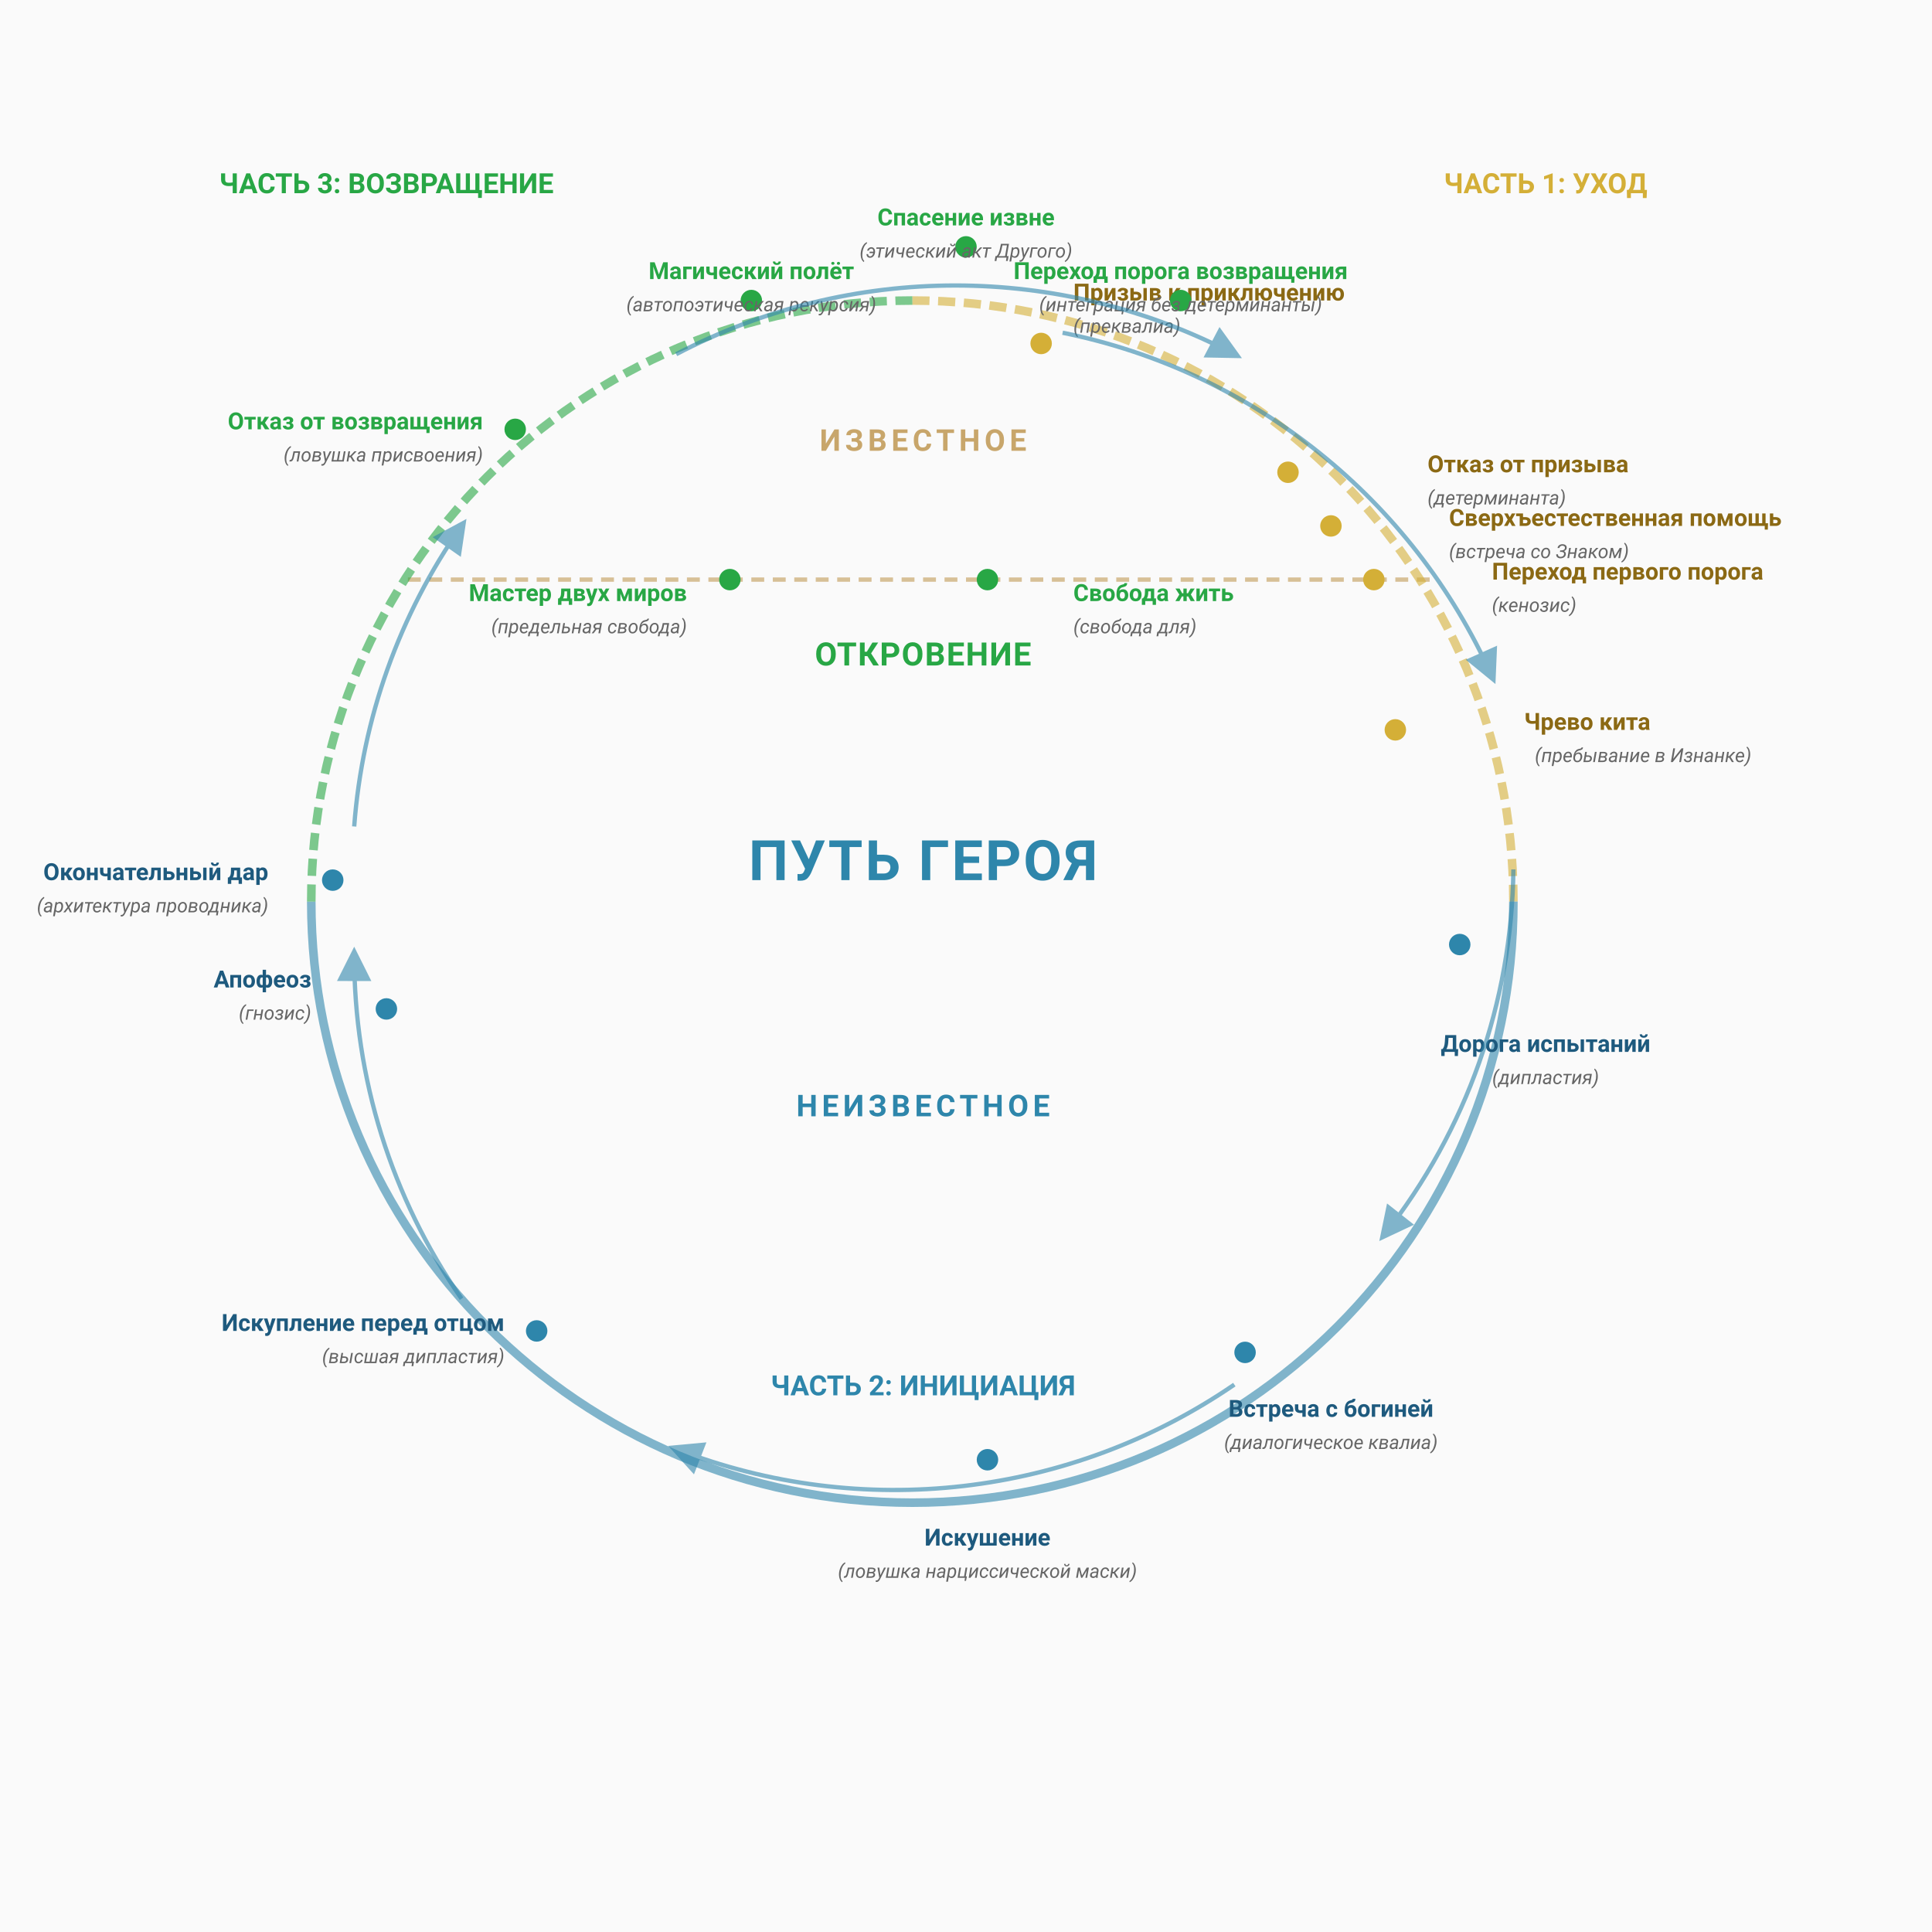
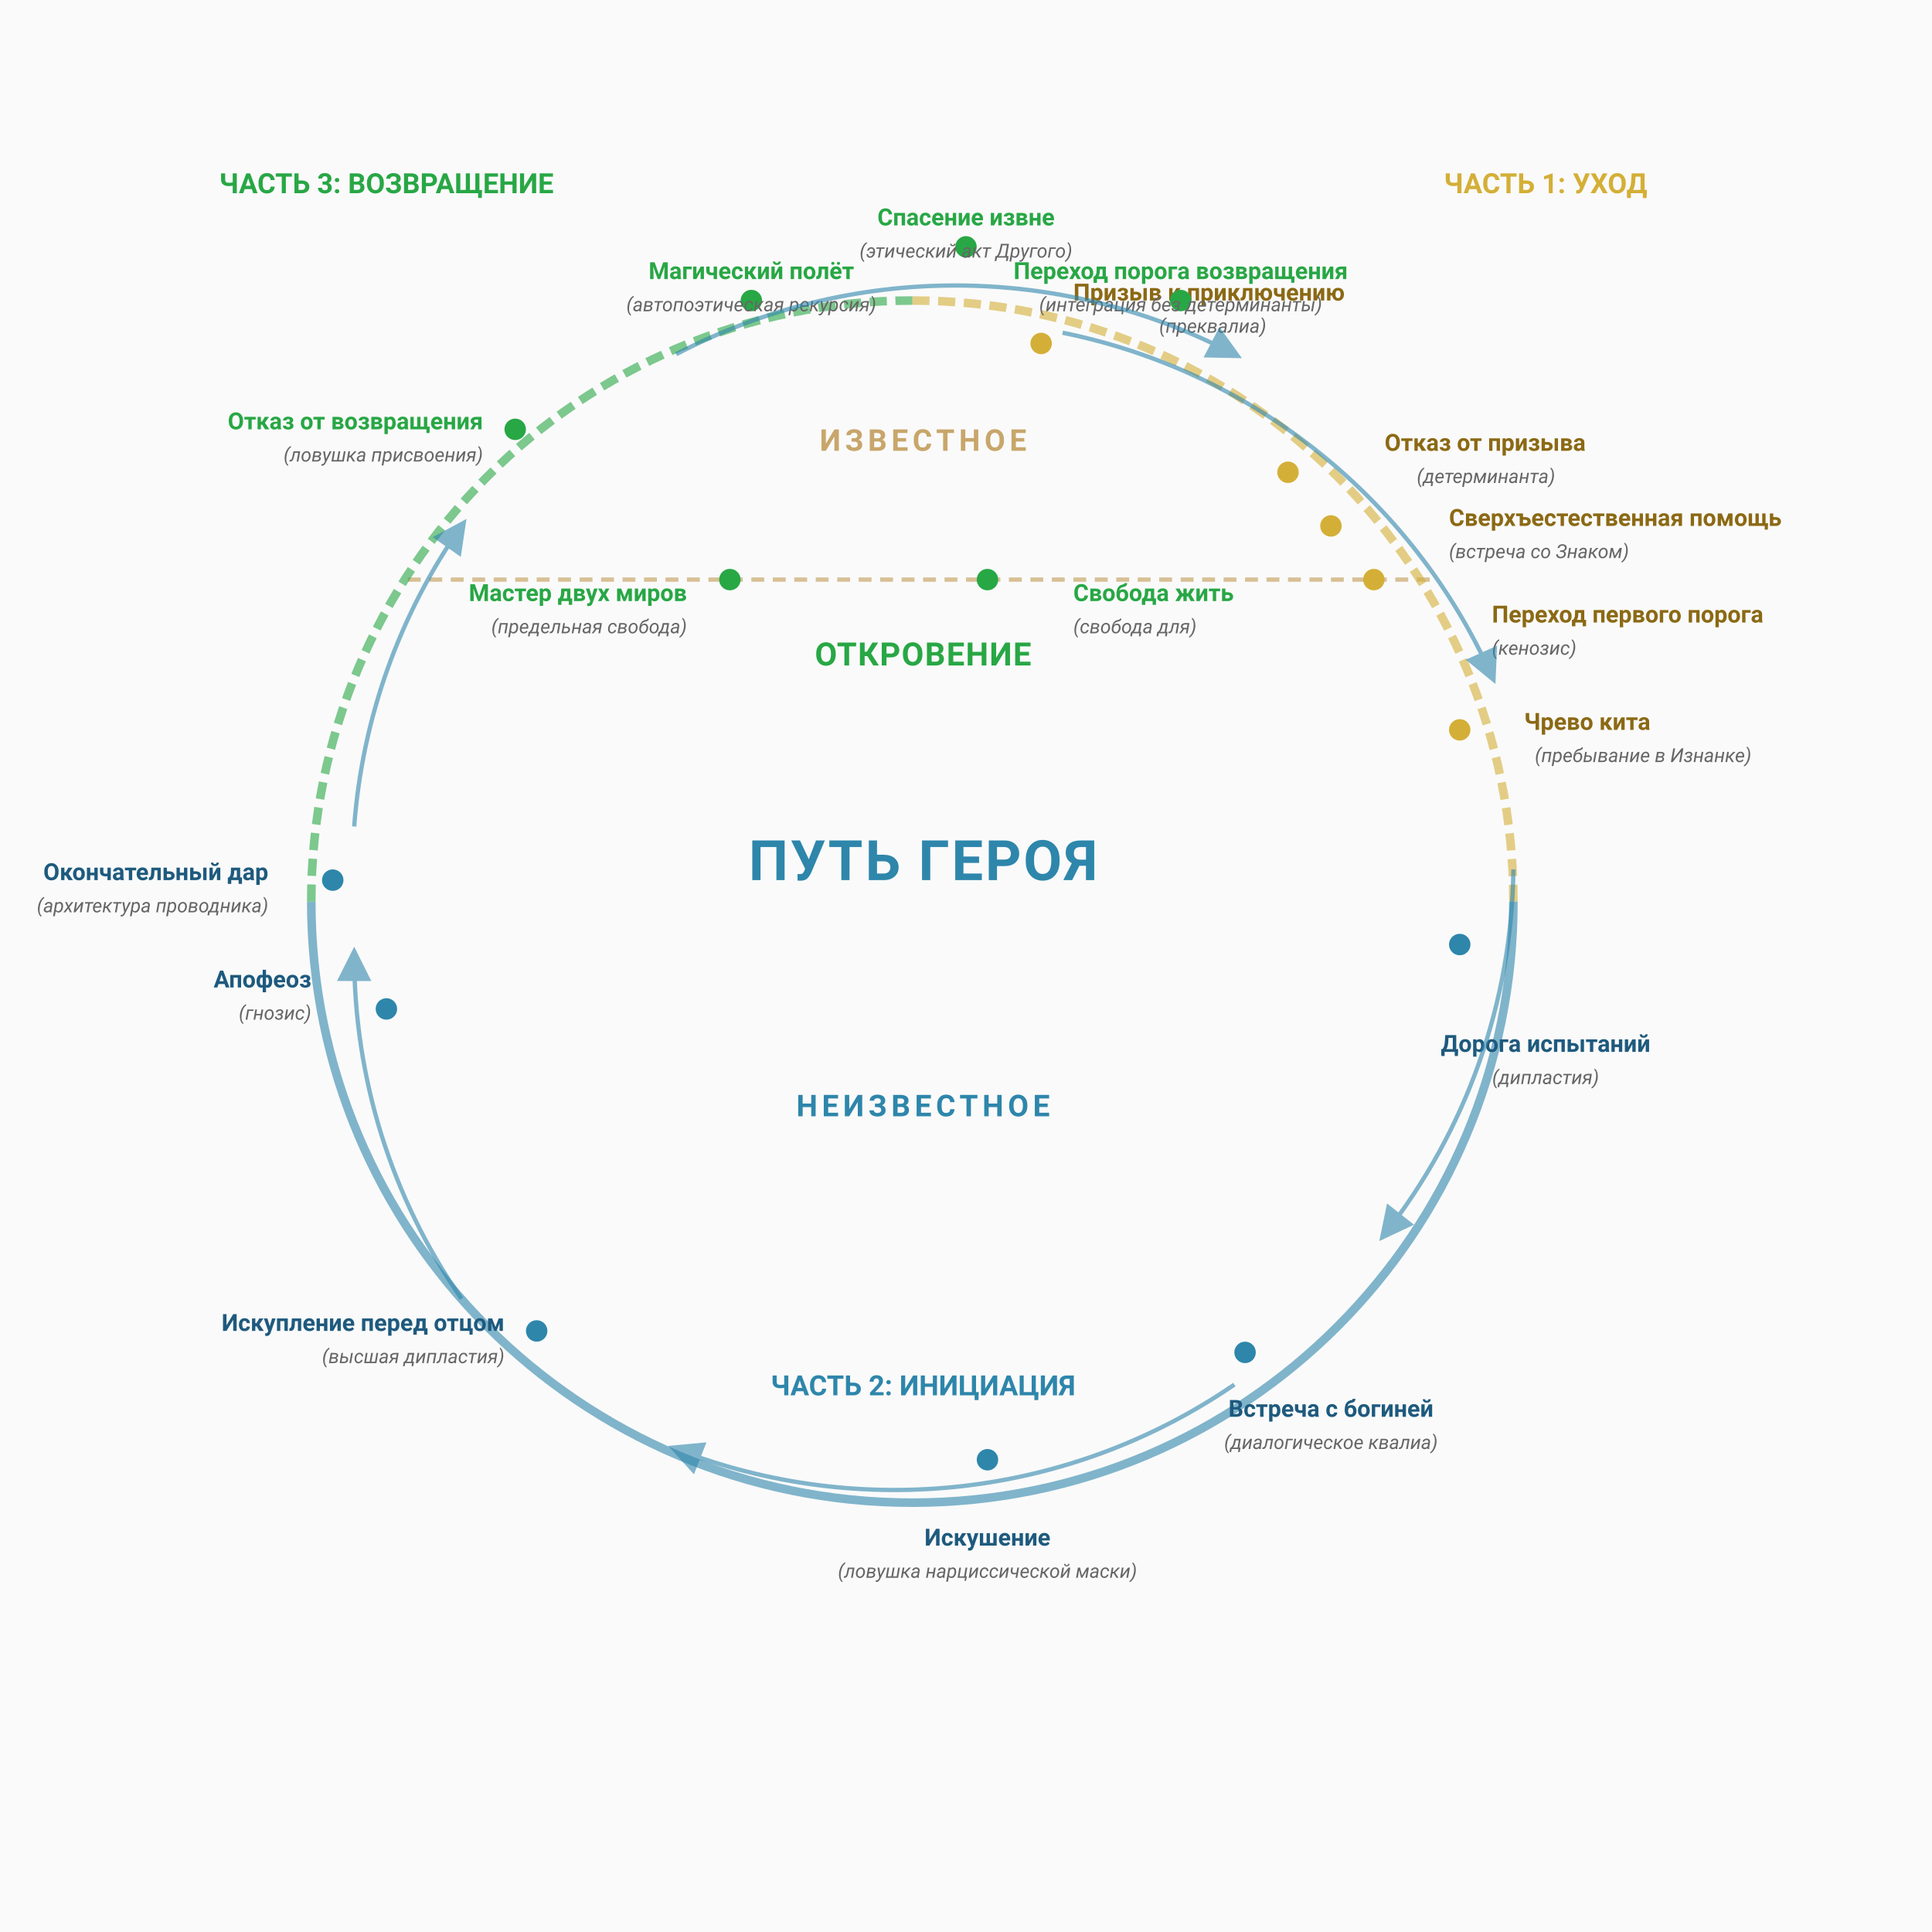
<svg xmlns="http://www.w3.org/2000/svg" viewBox="0 0 900 900" width="900" height="900">
  <defs>
    <marker id="arrow" markerWidth="8" markerHeight="8" refX="6" refY="4" orient="auto">
      <polygon points="0 0, 8 4, 0 8" fill="#2E86AB" />
    </marker>
  </defs>
  <rect width="100%" height="100%" fill="#FAFAFA" />
  <line x1="190" y1="270" x2="668" y2="270" stroke="#C8A66B" stroke-width="2" stroke-dasharray="6,4" opacity="0.7" />
  <g text-anchor="middle" font-family="system-ui, -apple-system, 'Segoe UI', Roboto, sans-serif">
    <text x="430" y="410" font-size="26" font-weight="bold" fill="#2E86AB" letter-spacing="1">ПУТЬ ГЕРОЯ</text>
    <text x="430" y="310" font-size="15" font-weight="600" fill="#28A745" letter-spacing="0.5">ОТКРОВЕНИЕ</text>
    <text x="430" y="210" font-size="14" font-weight="bold" fill="#C8A66B" letter-spacing="2">ИЗВЕСТНОЕ</text>
    <text x="430" y="520" font-size="14" font-weight="bold" fill="#2E86AB" letter-spacing="2">НЕИЗВЕСТНОЕ</text>
  </g>
  <path d="M 425 140 A 280 280 0 0 1 705 420" fill="none" stroke="#D4AF37" stroke-width="4" opacity="0.6" stroke-dasharray="8,4" />
  <path d="M 705 420 A 280 280 0 0 1 145 420" fill="none" stroke="#2E86AB" stroke-width="4" opacity="0.6" />
  <path d="M 145 420 A 280 280 0 0 1 425 140" fill="none" stroke="#28A745" stroke-width="4" opacity="0.6" stroke-dasharray="8,4" />
  <g id="departure" font-family="system-ui, -apple-system, 'Segoe UI', Roboto, sans-serif" font-size="11" font-weight="600" fill="#8B6914">
    <g id="stage-call">
      <circle cx="485" cy="160" r="5" fill="#D4AF37" />
      <text x="500" y="140" text-anchor="start">Призыв к приключению</text>
-       <text x="500" y="155" text-anchor="start" font-size="9" font-weight="normal" font-style="italic" fill="#666">(преквалиа)</text>
+       <text x="540" y="155" text-anchor="start" font-size="9" font-weight="normal" font-style="italic" fill="#666">(преквалиа)</text>
    </g>
    <g id="stage-refusal">
      <circle cx="600" cy="220" r="5" fill="#D4AF37" />
-       <text x="665" y="220" text-anchor="start">Отказ от призыва</text>
-       <text x="665" y="235" text-anchor="start" font-size="9" font-weight="normal" font-style="italic" fill="#666">(детерминанта)</text>
+       <text x="645" y="210" text-anchor="start">Отказ от призыва</text>
+       <text x="660" y="225" text-anchor="start" font-size="9" font-weight="normal" font-style="italic" fill="#666">(детерминанта)</text>
    </g>
    <g id="stage-help">
      <circle cx="620" cy="245" r="5" fill="#D4AF37" />
      <text x="675" y="245" text-anchor="start">Сверхъестественная помощь</text>
      <text x="675" y="260" text-anchor="start" font-size="9" font-weight="normal" font-style="italic" fill="#666">(встреча со Знаком)</text>
    </g>
    <g id="stage-threshold">
      <circle cx="640" cy="270" r="5" fill="#D4AF37" />
-       <text x="695" y="270" text-anchor="start">Переход первого порога</text>
-       <text x="695" y="285" text-anchor="start" font-size="9" font-weight="normal" font-style="italic" fill="#666">(кенозис)</text>
+       <text x="695" y="290" text-anchor="start">Переход первого порога</text>
+       <text x="695" y="305" text-anchor="start" font-size="9" font-weight="normal" font-style="italic" fill="#666">(кенозис)</text>
    </g>
    <g id="stage-whale">
-       <circle cx="650" cy="340" r="5" fill="#D4AF37" />
+       <circle cx="680" cy="340" r="5" fill="#D4AF37" />
      <text x="710" y="340" text-anchor="start">Чрево кита</text>
      <text x="715" y="355" text-anchor="start" font-size="9" font-weight="normal" font-style="italic" fill="#666">(пребывание в Изнанке)</text>
    </g>
  </g>
  <g id="initiation" font-family="system-ui, -apple-system, 'Segoe UI', Roboto, sans-serif" font-size="11" font-weight="600" fill="#1E5A7E">
    <g id="stage-trials">
      <circle cx="680" cy="440" r="5" fill="#2E86AB" />
      <text x="720" y="490" text-anchor="middle">Дорога испытаний</text>
      <text x="720" y="505" text-anchor="middle" font-size="9" font-weight="normal" font-style="italic" fill="#666">(дипластия)</text>
    </g>
    <g id="stage-goddess">
      <circle cx="580" cy="630" r="5" fill="#2E86AB" />
      <text x="620" y="660" text-anchor="middle">Встреча с богиней</text>
      <text x="620" y="675" text-anchor="middle" font-size="9" font-weight="normal" font-style="italic" fill="#666">(диалогическое квалиа)</text>
    </g>
    <g id="stage-temptation">
      <circle cx="460" cy="680" r="5" fill="#2E86AB" />
      <text x="460" y="720" text-anchor="middle">Искушение</text>
      <text x="460" y="735" text-anchor="middle" font-size="9" font-weight="normal" font-style="italic" fill="#666">(ловушка нарциссической маски)</text>
    </g>
    <g id="stage-father">
      <circle cx="250" cy="620" r="5" fill="#2E86AB" />
      <text x="235" y="620" text-anchor="end">Искупление перед отцом</text>
      <text x="235" y="635" text-anchor="end" font-size="9" font-weight="normal" font-style="italic" fill="#666">(высшая дипластия)</text>
    </g>
    <g id="stage-apotheosis">
      <circle cx="180" cy="470" r="5" fill="#2E86AB" />
      <text x="145" y="460" text-anchor="end">Апофеоз</text>
      <text x="145" y="475" text-anchor="end" font-size="9" font-weight="normal" font-style="italic" fill="#666">(гнозис)</text>
    </g>
    <g id="stage-gift">
      <circle cx="155" cy="410" r="5" fill="#2E86AB" />
      <text x="125" y="410" text-anchor="end">Окончательный дар</text>
      <text x="125" y="425" text-anchor="end" font-size="9" font-weight="normal" font-style="italic" fill="#666">(архитектура проводника)</text>
    </g>
  </g>
  <g id="return" font-family="system-ui, -apple-system, 'Segoe UI', Roboto, sans-serif" font-size="11" font-weight="600" fill="#28A745">
    <g id="stage-refusal-return">
      <circle cx="240" cy="200" r="5" fill="#28A745" />
      <text x="225" y="200" text-anchor="end">Отказ от возвращения</text>
      <text x="225" y="215" text-anchor="end" font-size="9" font-weight="normal" font-style="italic" fill="#666">(ловушка присвоения)</text>
    </g>
    <g id="stage-flight">
      <circle cx="350" cy="140" r="5" fill="#28A745" />
      <text x="350" y="130" text-anchor="middle">Магический полёт</text>
      <text x="350" y="145" text-anchor="middle" font-size="9" font-weight="normal" font-style="italic" fill="#666">(автопоэтическая рекурсия)</text>
    </g>
    <g id="stage-rescue">
      <circle cx="450" cy="115" r="5" fill="#28A745" />
      <text x="450" y="105" text-anchor="middle">Спасение извне</text>
      <text x="450" y="120" text-anchor="middle" font-size="9" font-weight="normal" font-style="italic" fill="#666">(этический акт Другого)</text>
    </g>
    <g id="stage-return-threshold">
      <circle cx="550" cy="140" r="5" fill="#28A745" />
      <text x="550" y="130" text-anchor="middle">Переход порога возвращения</text>
      <text x="550" y="145" text-anchor="middle" font-size="9" font-weight="normal" font-style="italic" fill="#666">(интеграция без детерминанты)</text>
    </g>
    <g id="stage-master">
      <circle cx="340" cy="270" r="5" fill="#28A745" />
      <text x="320" y="280" text-anchor="end">Мастер двух миров</text>
      <text x="320" y="295" text-anchor="end" font-size="9" font-weight="normal" font-style="italic" fill="#666">(предельная свобода)</text>
    </g>
    <g id="stage-freedom">
      <circle cx="460" cy="270" r="5" fill="#28A745" />
      <text x="500" y="280" text-anchor="start">Свобода жить</text>
      <text x="500" y="295" text-anchor="start" font-size="9" font-weight="normal" font-style="italic" fill="#666">(свобода для)</text>
    </g>
  </g>
  <g font-family="system-ui, -apple-system, 'Segoe UI', Roboto, sans-serif" font-size="13" font-weight="bold">
    <text x="720" y="90" fill="#D4AF37" text-anchor="middle">ЧАСТЬ 1: УХОД</text>
    <text x="430" y="650" fill="#2E86AB" text-anchor="middle">ЧАСТЬ 2: ИНИЦИАЦИЯ</text>
    <text x="180" y="90" fill="#28A745" text-anchor="middle">ЧАСТЬ 3: ВОЗВРАЩЕНИЕ</text>
  </g>
  <g fill="none" stroke="#2E86AB" stroke-width="2" marker-end="url(#arrow)" opacity="0.6">
    <path d="M 495 155 A 280 280 0 0 1 695 315" />
    <path d="M 315 165 A 280 280 0 0 1 575 165" />
    <path d="M 165 385 A 280 280 0 0 1 215 245" />
    <path d="M 705 405 A 280 280 0 0 1 645 575" />
    <path d="M 575 645 A 280 280 0 0 1 315 675" />
    <path d="M 215 605 A 280 280 0 0 1 165 445" />
  </g>
</svg>
